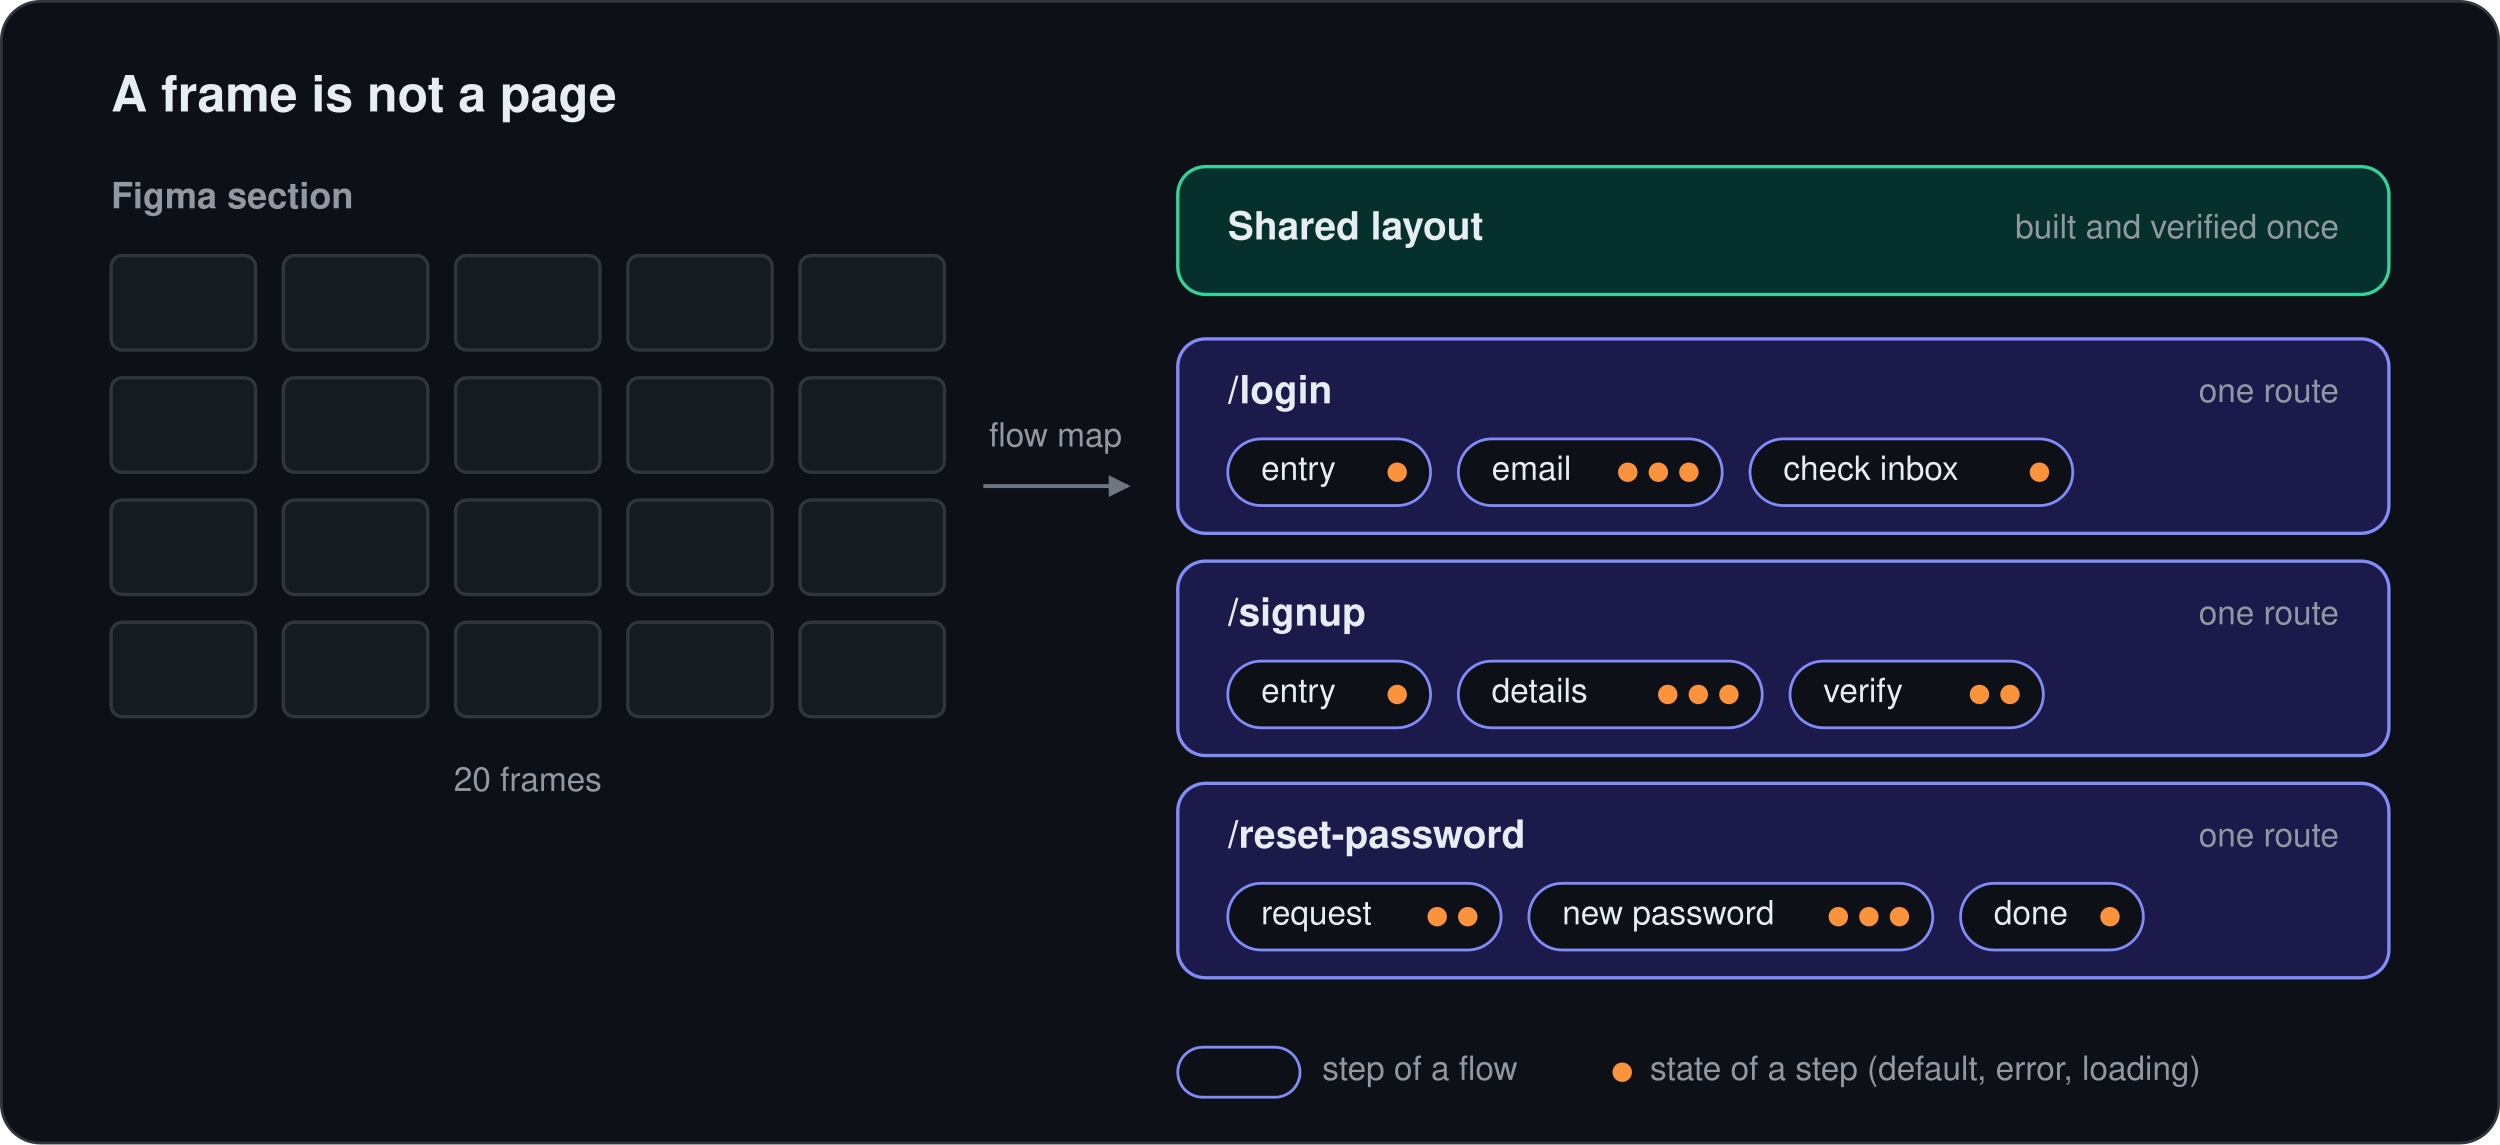
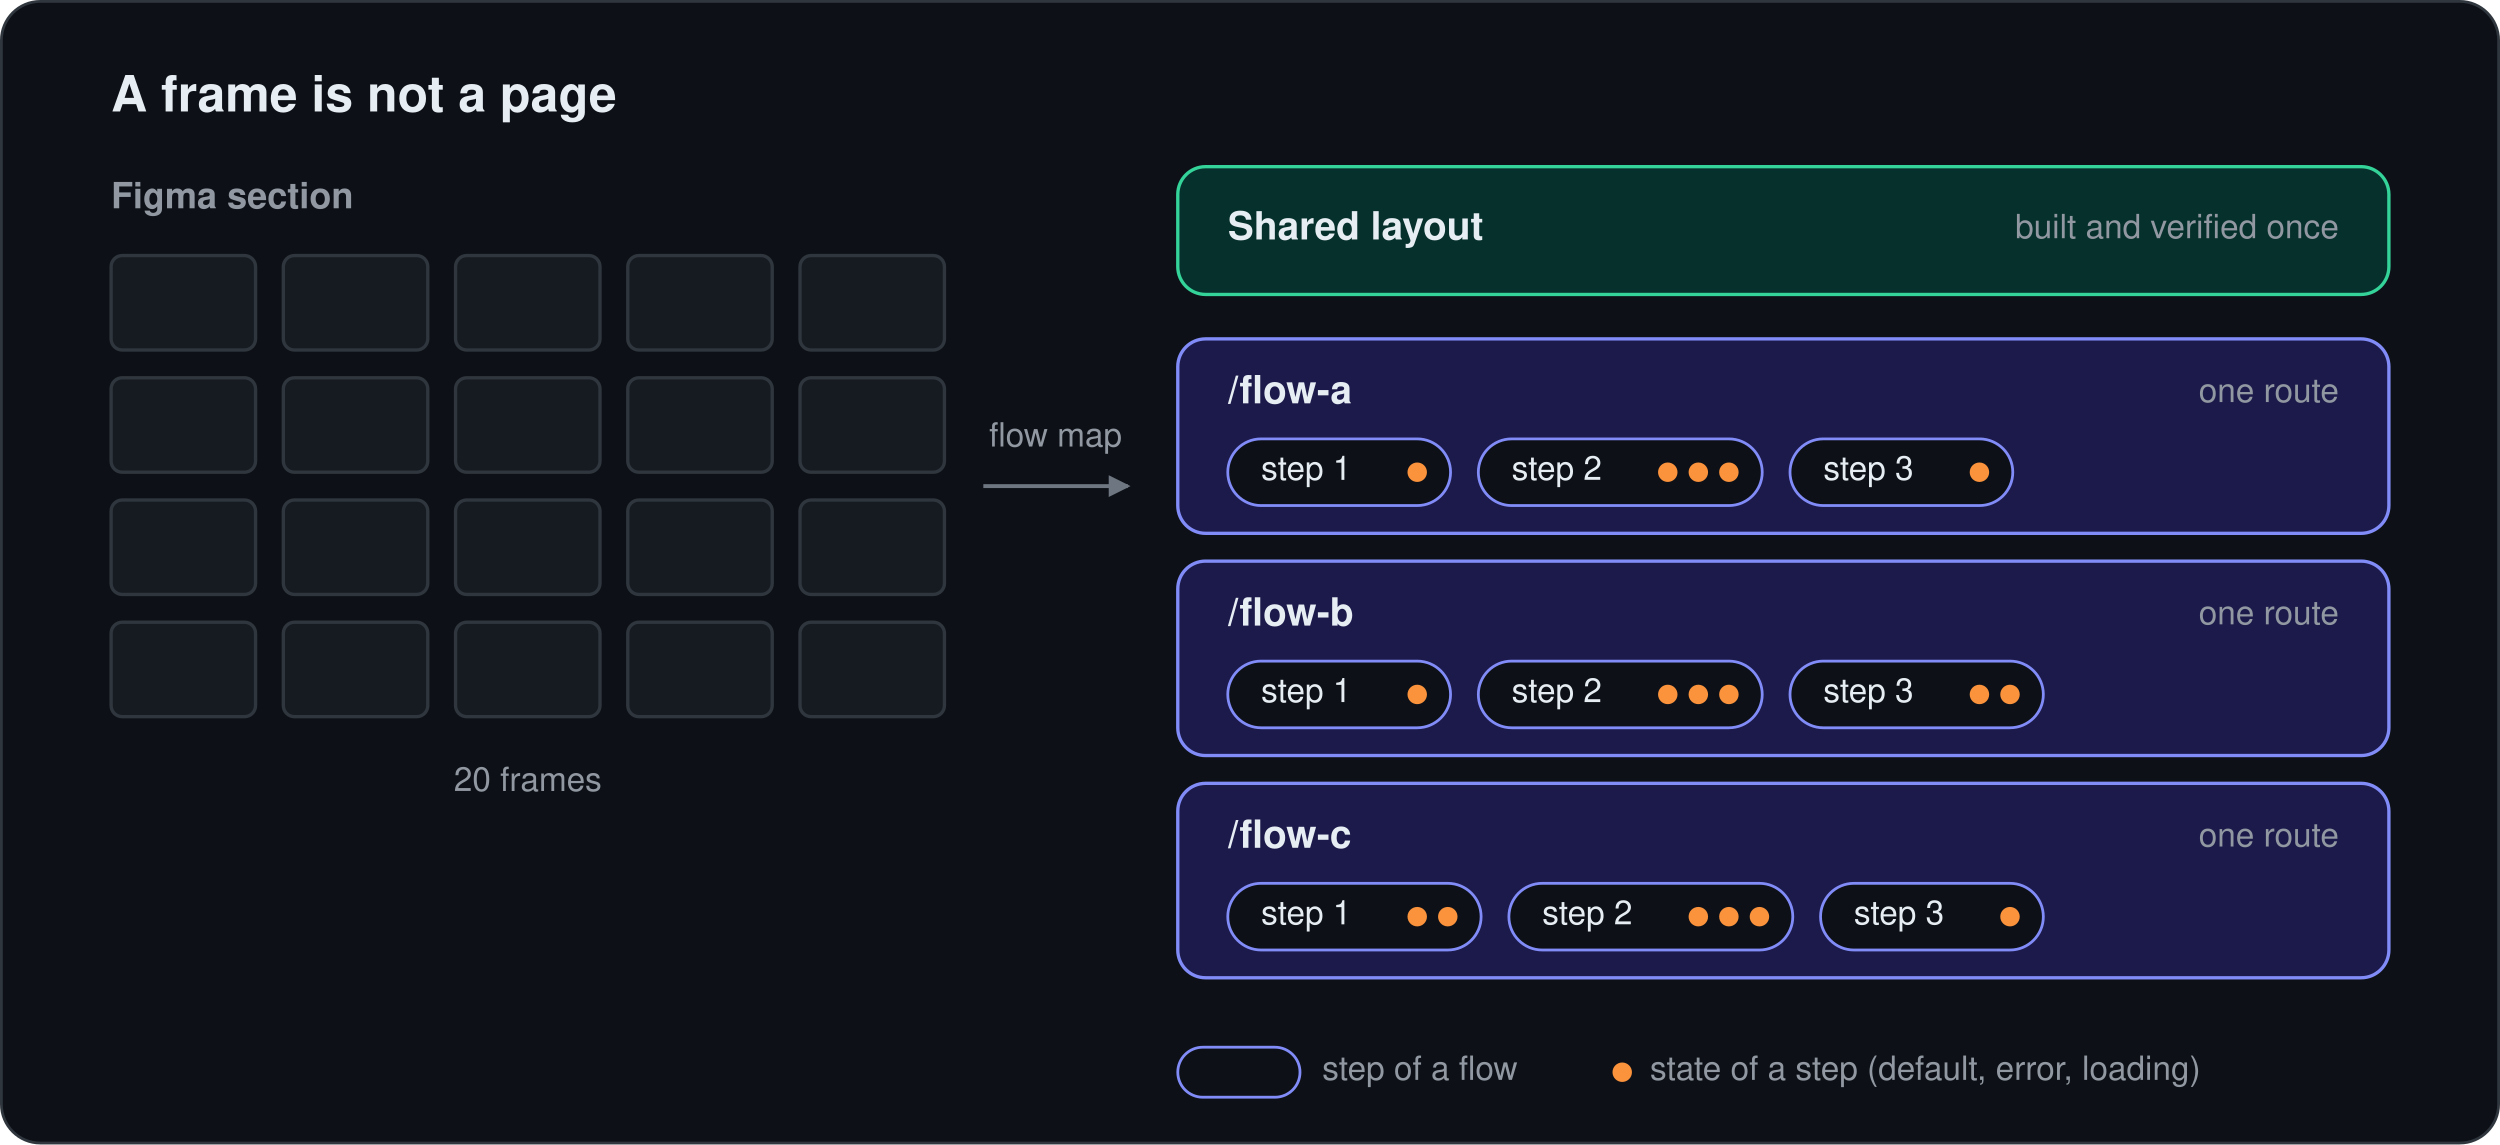
<svg xmlns="http://www.w3.org/2000/svg" viewBox="0 0 900 412" width="900" height="412" role="img" font-family="-apple-system, BlinkMacSystemFont, 'Segoe UI', Helvetica, Arial, sans-serif">
  <defs>
    <marker id="a-line" viewBox="0 0 10 10" refX="8" refY="5" markerWidth="7" markerHeight="7" orient="auto-start-reverse">
      <path d="M1 1L9 5L1 9z" fill="#6e7681" />
    </marker>
    <marker id="a-coral" viewBox="0 0 10 10" refX="8" refY="5" markerWidth="7" markerHeight="7" orient="auto-start-reverse">
      <path d="M1 1L9 5L1 9z" fill="#fb923c" />
    </marker>
    <marker id="a-teal" viewBox="0 0 10 10" refX="8" refY="5" markerWidth="7" markerHeight="7" orient="auto-start-reverse">
      <path d="M1 1L9 5L1 9z" fill="#34d399" />
    </marker>
    <marker id="a-accent" viewBox="0 0 10 10" refX="8" refY="5" markerWidth="7" markerHeight="7" orient="auto-start-reverse">
      <path d="M1 1L9 5L1 9z" fill="#818cf8" />
    </marker>
  </defs>
  <rect x="0.5" y="0.5" width="899" height="411" rx="14" fill="#0d1117" stroke="#30363d" />
  <text x="40" y="36" font-size="18" font-weight="700" fill="#e6edf3" text-anchor="start" dominant-baseline="central">A frame is not a page</text>
  <text x="40" y="72" font-size="13" font-weight="600" fill="#9198a1" text-anchor="start" dominant-baseline="central">Figma section</text>
  <rect x="40" y="92" width="52" height="34" rx="4" fill="#161b22" stroke="#30363d" stroke-width="1.2" />
  <rect x="102" y="92" width="52" height="34" rx="4" fill="#161b22" stroke="#30363d" stroke-width="1.2" />
  <rect x="164" y="92" width="52" height="34" rx="4" fill="#161b22" stroke="#30363d" stroke-width="1.2" />
  <rect x="226" y="92" width="52" height="34" rx="4" fill="#161b22" stroke="#30363d" stroke-width="1.2" />
  <rect x="288" y="92" width="52" height="34" rx="4" fill="#161b22" stroke="#30363d" stroke-width="1.2" />
  <rect x="40" y="136" width="52" height="34" rx="4" fill="#161b22" stroke="#30363d" stroke-width="1.2" />
  <rect x="102" y="136" width="52" height="34" rx="4" fill="#161b22" stroke="#30363d" stroke-width="1.2" />
  <rect x="164" y="136" width="52" height="34" rx="4" fill="#161b22" stroke="#30363d" stroke-width="1.2" />
  <rect x="226" y="136" width="52" height="34" rx="4" fill="#161b22" stroke="#30363d" stroke-width="1.2" />
  <rect x="288" y="136" width="52" height="34" rx="4" fill="#161b22" stroke="#30363d" stroke-width="1.2" />
  <rect x="40" y="180" width="52" height="34" rx="4" fill="#161b22" stroke="#30363d" stroke-width="1.2" />
  <rect x="102" y="180" width="52" height="34" rx="4" fill="#161b22" stroke="#30363d" stroke-width="1.2" />
  <rect x="164" y="180" width="52" height="34" rx="4" fill="#161b22" stroke="#30363d" stroke-width="1.2" />
  <rect x="226" y="180" width="52" height="34" rx="4" fill="#161b22" stroke="#30363d" stroke-width="1.2" />
  <rect x="288" y="180" width="52" height="34" rx="4" fill="#161b22" stroke="#30363d" stroke-width="1.2" />
  <rect x="40" y="224" width="52" height="34" rx="4" fill="#161b22" stroke="#30363d" stroke-width="1.2" />
  <rect x="102" y="224" width="52" height="34" rx="4" fill="#161b22" stroke="#30363d" stroke-width="1.2" />
  <rect x="164" y="224" width="52" height="34" rx="4" fill="#161b22" stroke="#30363d" stroke-width="1.2" />
  <rect x="226" y="224" width="52" height="34" rx="4" fill="#161b22" stroke="#30363d" stroke-width="1.2" />
  <rect x="288" y="224" width="52" height="34" rx="4" fill="#161b22" stroke="#30363d" stroke-width="1.2" />
  <text x="190.0" y="282" font-size="12" font-weight="400" fill="#9198a1" text-anchor="middle" dominant-baseline="central">20 frames</text>
  <path d="M354 175 L406 175" fill="none" stroke="#6e7681" stroke-width="1.4" marker-end="url(#a-line)" />
  <text x="380" y="158" font-size="12" font-weight="400" fill="#9198a1" text-anchor="middle" dominant-baseline="central">flow map</text>
  <rect x="424" y="60" width="436" height="46" rx="10" fill="#06302b" stroke="#34d399" stroke-width="1.2" />
  <text x="442" y="83" font-size="14" font-weight="600" fill="#e6edf3" text-anchor="start" dominant-baseline="central">Shared layout</text>
  <text x="842" y="83" font-size="12" font-weight="400" fill="#9198a1" text-anchor="end" dominant-baseline="central">built and verified once</text>
  <rect x="424" y="122" width="436" height="70" rx="10" fill="#1c1a4a" stroke="#818cf8" stroke-width="1.2" />
-   <text x="442" y="142" font-size="14" font-weight="600" fill="#e6edf3" text-anchor="start" dominant-baseline="central">/login</text>
+   <text x="442" y="142" font-size="14" font-weight="600" fill="#e6edf3" text-anchor="start" dominant-baseline="central">/flow-a</text>
  <text x="842" y="142" font-size="12" font-weight="400" fill="#9198a1" text-anchor="end" dominant-baseline="central">one route</text>
-   <rect x="442" y="158" width="73.0" height="24" rx="12" fill="#0d1117" stroke="#818cf8" stroke-width="1" />
-   <text x="454" y="170" font-size="12" font-weight="400" fill="#e6edf3" text-anchor="start" dominant-baseline="central">entry</text>
-   <circle cx="503.0" cy="170" r="3.5" fill="#fb923c" />
-   <rect x="525.0" y="158" width="95.0" height="24" rx="12" fill="#0d1117" stroke="#818cf8" stroke-width="1" />
-   <text x="537.0" y="170" font-size="12" font-weight="400" fill="#e6edf3" text-anchor="start" dominant-baseline="central">email</text>
-   <circle cx="608.0" cy="170" r="3.5" fill="#fb923c" />
-   <circle cx="597.0" cy="170" r="3.5" fill="#fb923c" />
-   <circle cx="586.0" cy="170" r="3.5" fill="#fb923c" />
-   <rect x="630.0" y="158" width="116.2" height="24" rx="12" fill="#0d1117" stroke="#818cf8" stroke-width="1" />
-   <text x="642.0" y="170" font-size="12" font-weight="400" fill="#e6edf3" text-anchor="start" dominant-baseline="central">check inbox</text>
-   <circle cx="734.2" cy="170" r="3.5" fill="#fb923c" />
+   <rect x="442" y="158" width="80.2" height="24" rx="12" fill="#0d1117" stroke="#818cf8" stroke-width="1" />
+   <text x="454" y="170" font-size="12" font-weight="400" fill="#e6edf3" text-anchor="start" dominant-baseline="central">step 1</text>
+   <circle cx="510.2" cy="170" r="3.5" fill="#fb923c" />
+   <rect x="532.2" y="158" width="102.2" height="24" rx="12" fill="#0d1117" stroke="#818cf8" stroke-width="1" />
+   <text x="544.2" y="170" font-size="12" font-weight="400" fill="#e6edf3" text-anchor="start" dominant-baseline="central">step 2</text>
+   <circle cx="622.4" cy="170" r="3.5" fill="#fb923c" />
+   <circle cx="611.4" cy="170" r="3.5" fill="#fb923c" />
+   <circle cx="600.4" cy="170" r="3.5" fill="#fb923c" />
+   <rect x="644.4" y="158" width="80.2" height="24" rx="12" fill="#0d1117" stroke="#818cf8" stroke-width="1" />
+   <text x="656.4" y="170" font-size="12" font-weight="400" fill="#e6edf3" text-anchor="start" dominant-baseline="central">step 3</text>
+   <circle cx="712.6" cy="170" r="3.5" fill="#fb923c" />
  <rect x="424" y="202" width="436" height="70" rx="10" fill="#1c1a4a" stroke="#818cf8" stroke-width="1.2" />
-   <text x="442" y="222" font-size="14" font-weight="600" fill="#e6edf3" text-anchor="start" dominant-baseline="central">/signup</text>
+   <text x="442" y="222" font-size="14" font-weight="600" fill="#e6edf3" text-anchor="start" dominant-baseline="central">/flow-b</text>
  <text x="842" y="222" font-size="12" font-weight="400" fill="#9198a1" text-anchor="end" dominant-baseline="central">one route</text>
-   <rect x="442" y="238" width="73.0" height="24" rx="12" fill="#0d1117" stroke="#818cf8" stroke-width="1" />
-   <text x="454" y="250" font-size="12" font-weight="400" fill="#e6edf3" text-anchor="start" dominant-baseline="central">entry</text>
-   <circle cx="503.0" cy="250" r="3.5" fill="#fb923c" />
-   <rect x="525.0" y="238" width="109.4" height="24" rx="12" fill="#0d1117" stroke="#818cf8" stroke-width="1" />
-   <text x="537.0" y="250" font-size="12" font-weight="400" fill="#e6edf3" text-anchor="start" dominant-baseline="central">details</text>
+   <rect x="442" y="238" width="80.2" height="24" rx="12" fill="#0d1117" stroke="#818cf8" stroke-width="1" />
+   <text x="454" y="250" font-size="12" font-weight="400" fill="#e6edf3" text-anchor="start" dominant-baseline="central">step 1</text>
+   <circle cx="510.2" cy="250" r="3.5" fill="#fb923c" />
+   <rect x="532.2" y="238" width="102.2" height="24" rx="12" fill="#0d1117" stroke="#818cf8" stroke-width="1" />
+   <text x="544.2" y="250" font-size="12" font-weight="400" fill="#e6edf3" text-anchor="start" dominant-baseline="central">step 2</text>
  <circle cx="622.4" cy="250" r="3.5" fill="#fb923c" />
  <circle cx="611.4" cy="250" r="3.5" fill="#fb923c" />
  <circle cx="600.4" cy="250" r="3.5" fill="#fb923c" />
  <rect x="644.4" y="238" width="91.2" height="24" rx="12" fill="#0d1117" stroke="#818cf8" stroke-width="1" />
-   <text x="656.4" y="250" font-size="12" font-weight="400" fill="#e6edf3" text-anchor="start" dominant-baseline="central">verify</text>
+   <text x="656.4" y="250" font-size="12" font-weight="400" fill="#e6edf3" text-anchor="start" dominant-baseline="central">step 3</text>
  <circle cx="723.6" cy="250" r="3.5" fill="#fb923c" />
  <circle cx="712.6" cy="250" r="3.5" fill="#fb923c" />
  <rect x="424" y="282" width="436" height="70" rx="10" fill="#1c1a4a" stroke="#818cf8" stroke-width="1.2" />
-   <text x="442" y="302" font-size="14" font-weight="600" fill="#e6edf3" text-anchor="start" dominant-baseline="central">/reset-password</text>
+   <text x="442" y="302" font-size="14" font-weight="600" fill="#e6edf3" text-anchor="start" dominant-baseline="central">/flow-c</text>
  <text x="842" y="302" font-size="12" font-weight="400" fill="#9198a1" text-anchor="end" dominant-baseline="central">one route</text>
-   <rect x="442" y="318" width="98.4" height="24" rx="12" fill="#0d1117" stroke="#818cf8" stroke-width="1" />
-   <text x="454" y="330" font-size="12" font-weight="400" fill="#e6edf3" text-anchor="start" dominant-baseline="central">request</text>
-   <circle cx="528.4" cy="330" r="3.5" fill="#fb923c" />
-   <circle cx="517.4" cy="330" r="3.5" fill="#fb923c" />
-   <rect x="550.4" y="318" width="145.4" height="24" rx="12" fill="#0d1117" stroke="#818cf8" stroke-width="1" />
-   <text x="562.4" y="330" font-size="12" font-weight="400" fill="#e6edf3" text-anchor="start" dominant-baseline="central">new password</text>
-   <circle cx="683.8" cy="330" r="3.5" fill="#fb923c" />
-   <circle cx="672.8" cy="330" r="3.5" fill="#fb923c" />
-   <circle cx="661.8" cy="330" r="3.5" fill="#fb923c" />
-   <rect x="705.8" y="318" width="65.8" height="24" rx="12" fill="#0d1117" stroke="#818cf8" stroke-width="1" />
-   <text x="717.8" y="330" font-size="12" font-weight="400" fill="#e6edf3" text-anchor="start" dominant-baseline="central">done</text>
-   <circle cx="759.6" cy="330" r="3.5" fill="#fb923c" />
+   <rect x="442" y="318" width="91.2" height="24" rx="12" fill="#0d1117" stroke="#818cf8" stroke-width="1" />
+   <text x="454" y="330" font-size="12" font-weight="400" fill="#e6edf3" text-anchor="start" dominant-baseline="central">step 1</text>
+   <circle cx="521.2" cy="330" r="3.5" fill="#fb923c" />
+   <circle cx="510.2" cy="330" r="3.5" fill="#fb923c" />
+   <rect x="543.2" y="318" width="102.2" height="24" rx="12" fill="#0d1117" stroke="#818cf8" stroke-width="1" />
+   <text x="555.2" y="330" font-size="12" font-weight="400" fill="#e6edf3" text-anchor="start" dominant-baseline="central">step 2</text>
+   <circle cx="633.4" cy="330" r="3.5" fill="#fb923c" />
+   <circle cx="622.4" cy="330" r="3.5" fill="#fb923c" />
+   <circle cx="611.4" cy="330" r="3.5" fill="#fb923c" />
+   <rect x="655.4" y="318" width="80.2" height="24" rx="12" fill="#0d1117" stroke="#818cf8" stroke-width="1" />
+   <text x="667.4" y="330" font-size="12" font-weight="400" fill="#e6edf3" text-anchor="start" dominant-baseline="central">step 3</text>
+   <circle cx="723.6" cy="330" r="3.5" fill="#fb923c" />
  <rect x="424" y="377" width="44" height="18" rx="9" fill="#0d1117" stroke="#818cf8" stroke-width="1" />
  <text x="476" y="386" font-size="12" font-weight="400" fill="#9198a1" text-anchor="start" dominant-baseline="central">step of a flow</text>
  <circle cx="584" cy="386" r="3.5" fill="#fb923c" />
  <text x="594" y="386" font-size="12" font-weight="400" fill="#9198a1" text-anchor="start" dominant-baseline="central">state of a step (default, error, loading)</text>
</svg>
